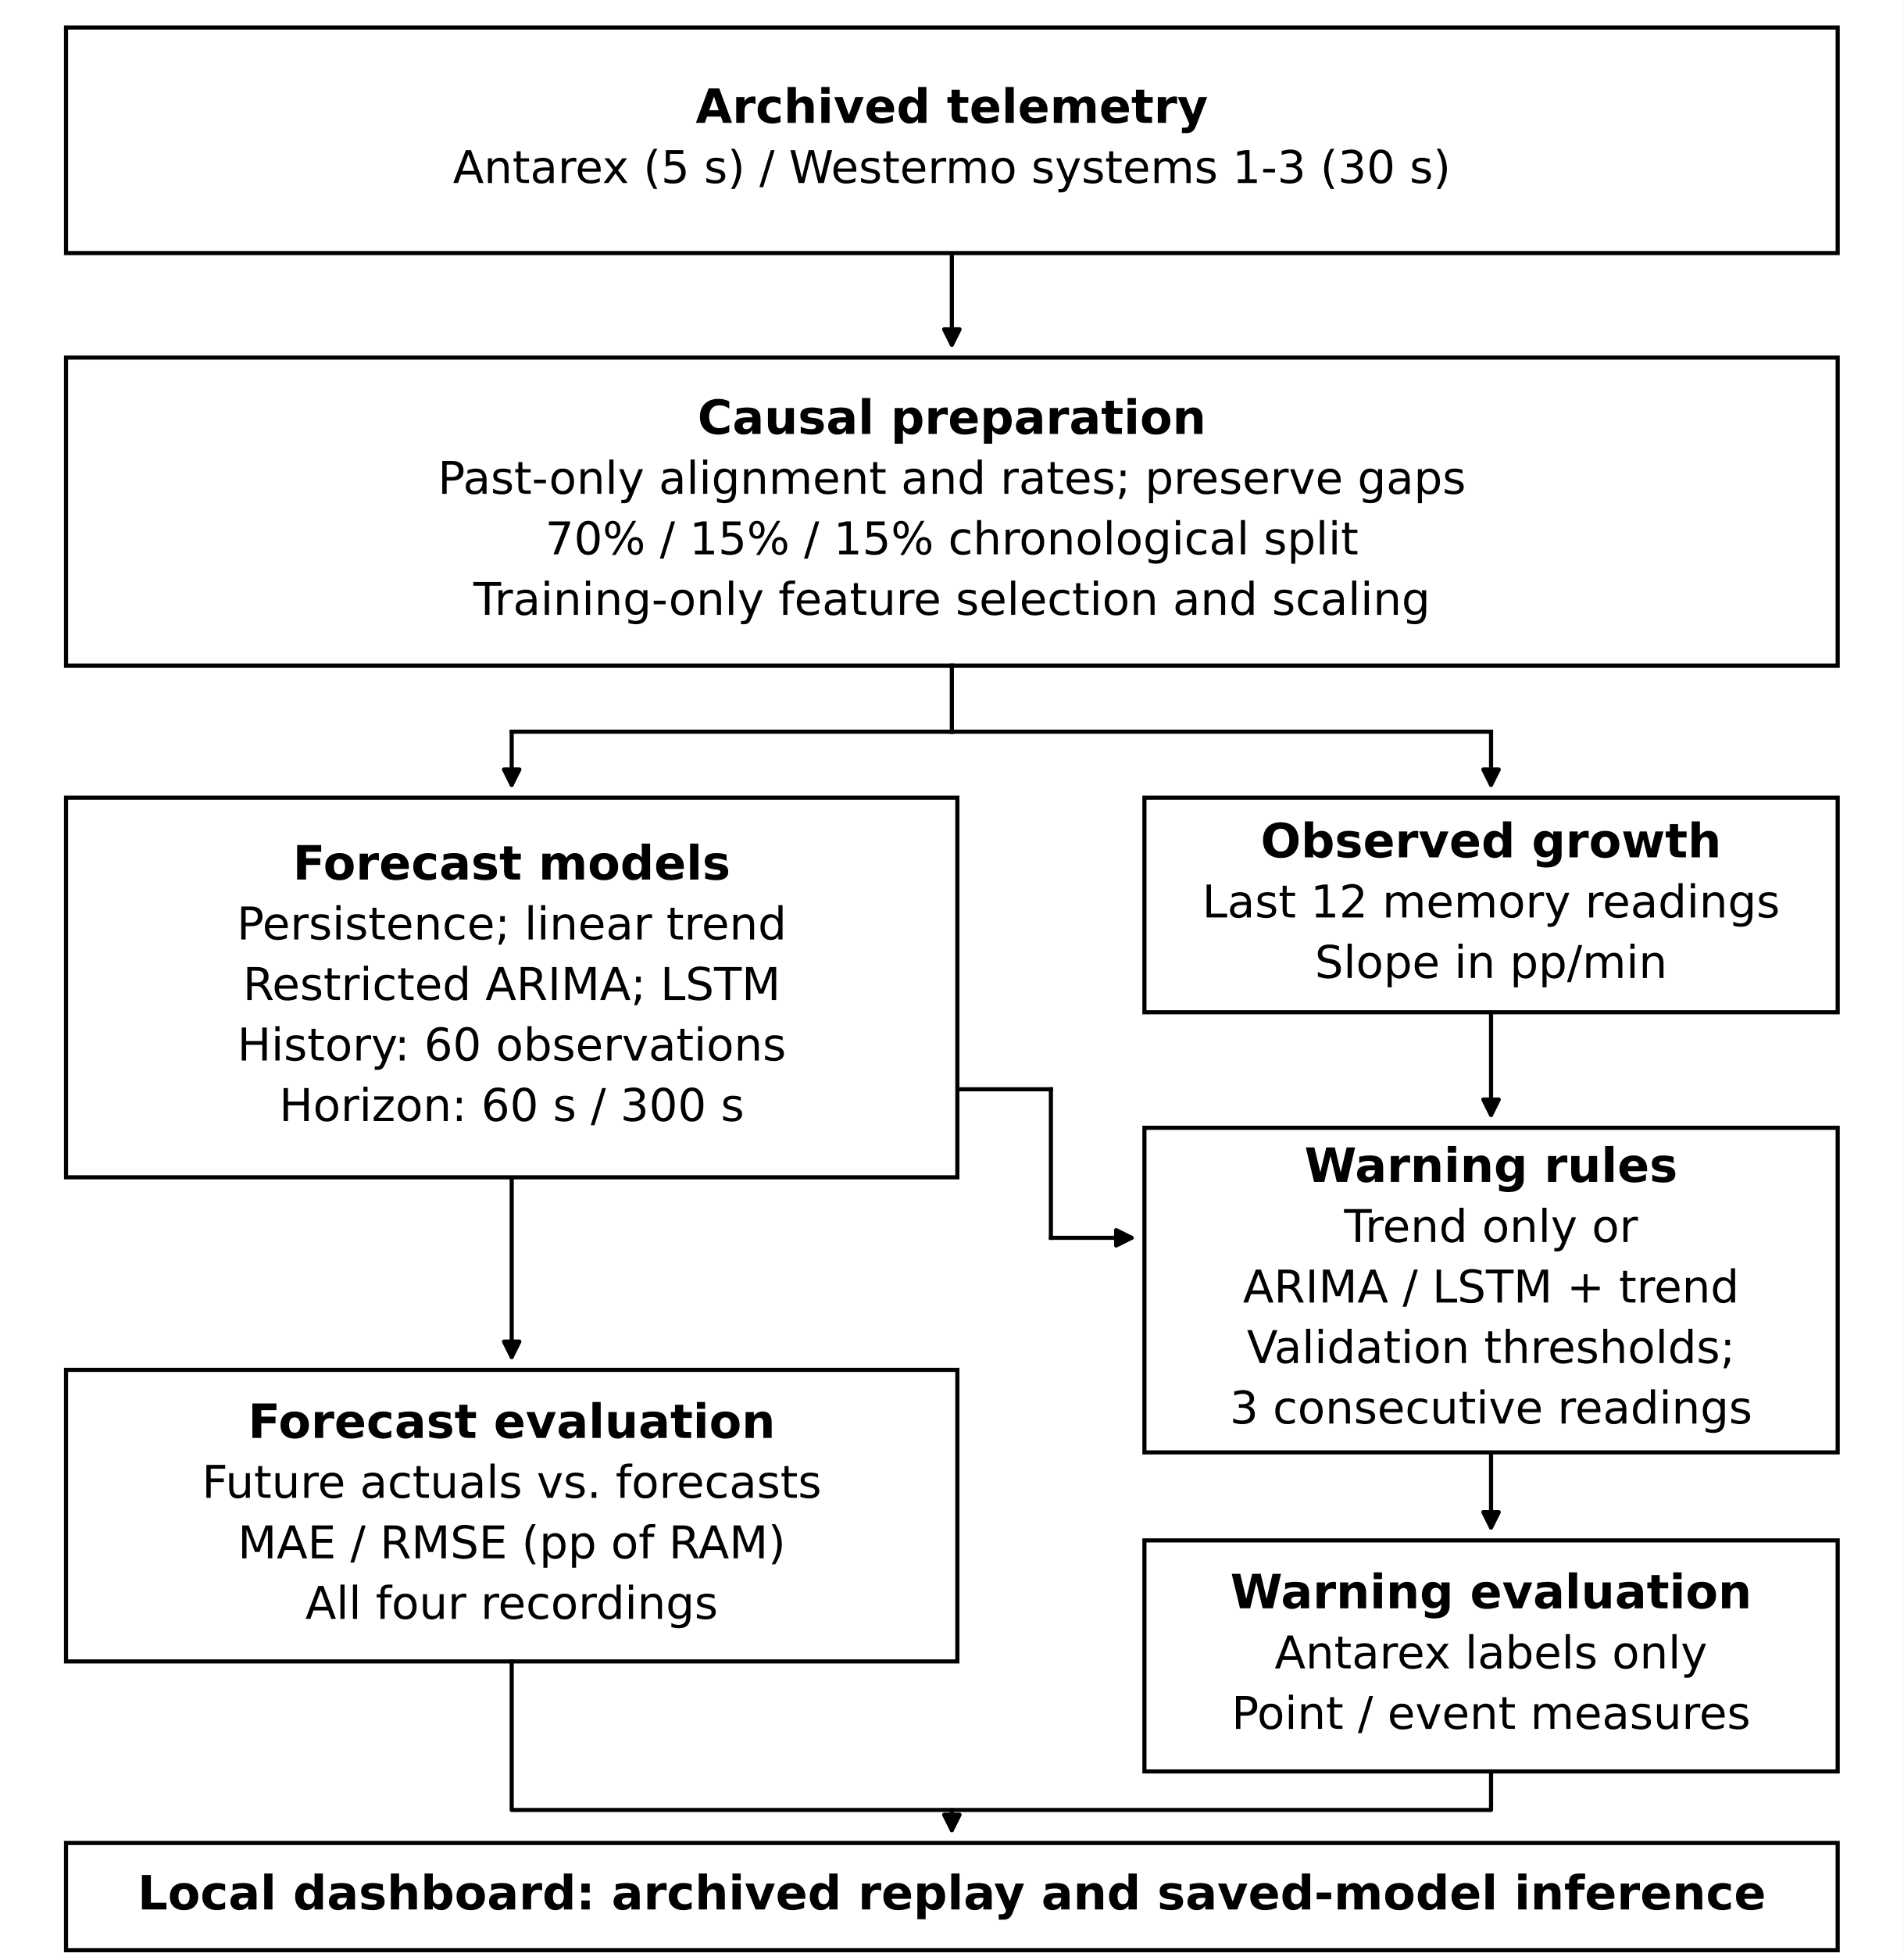
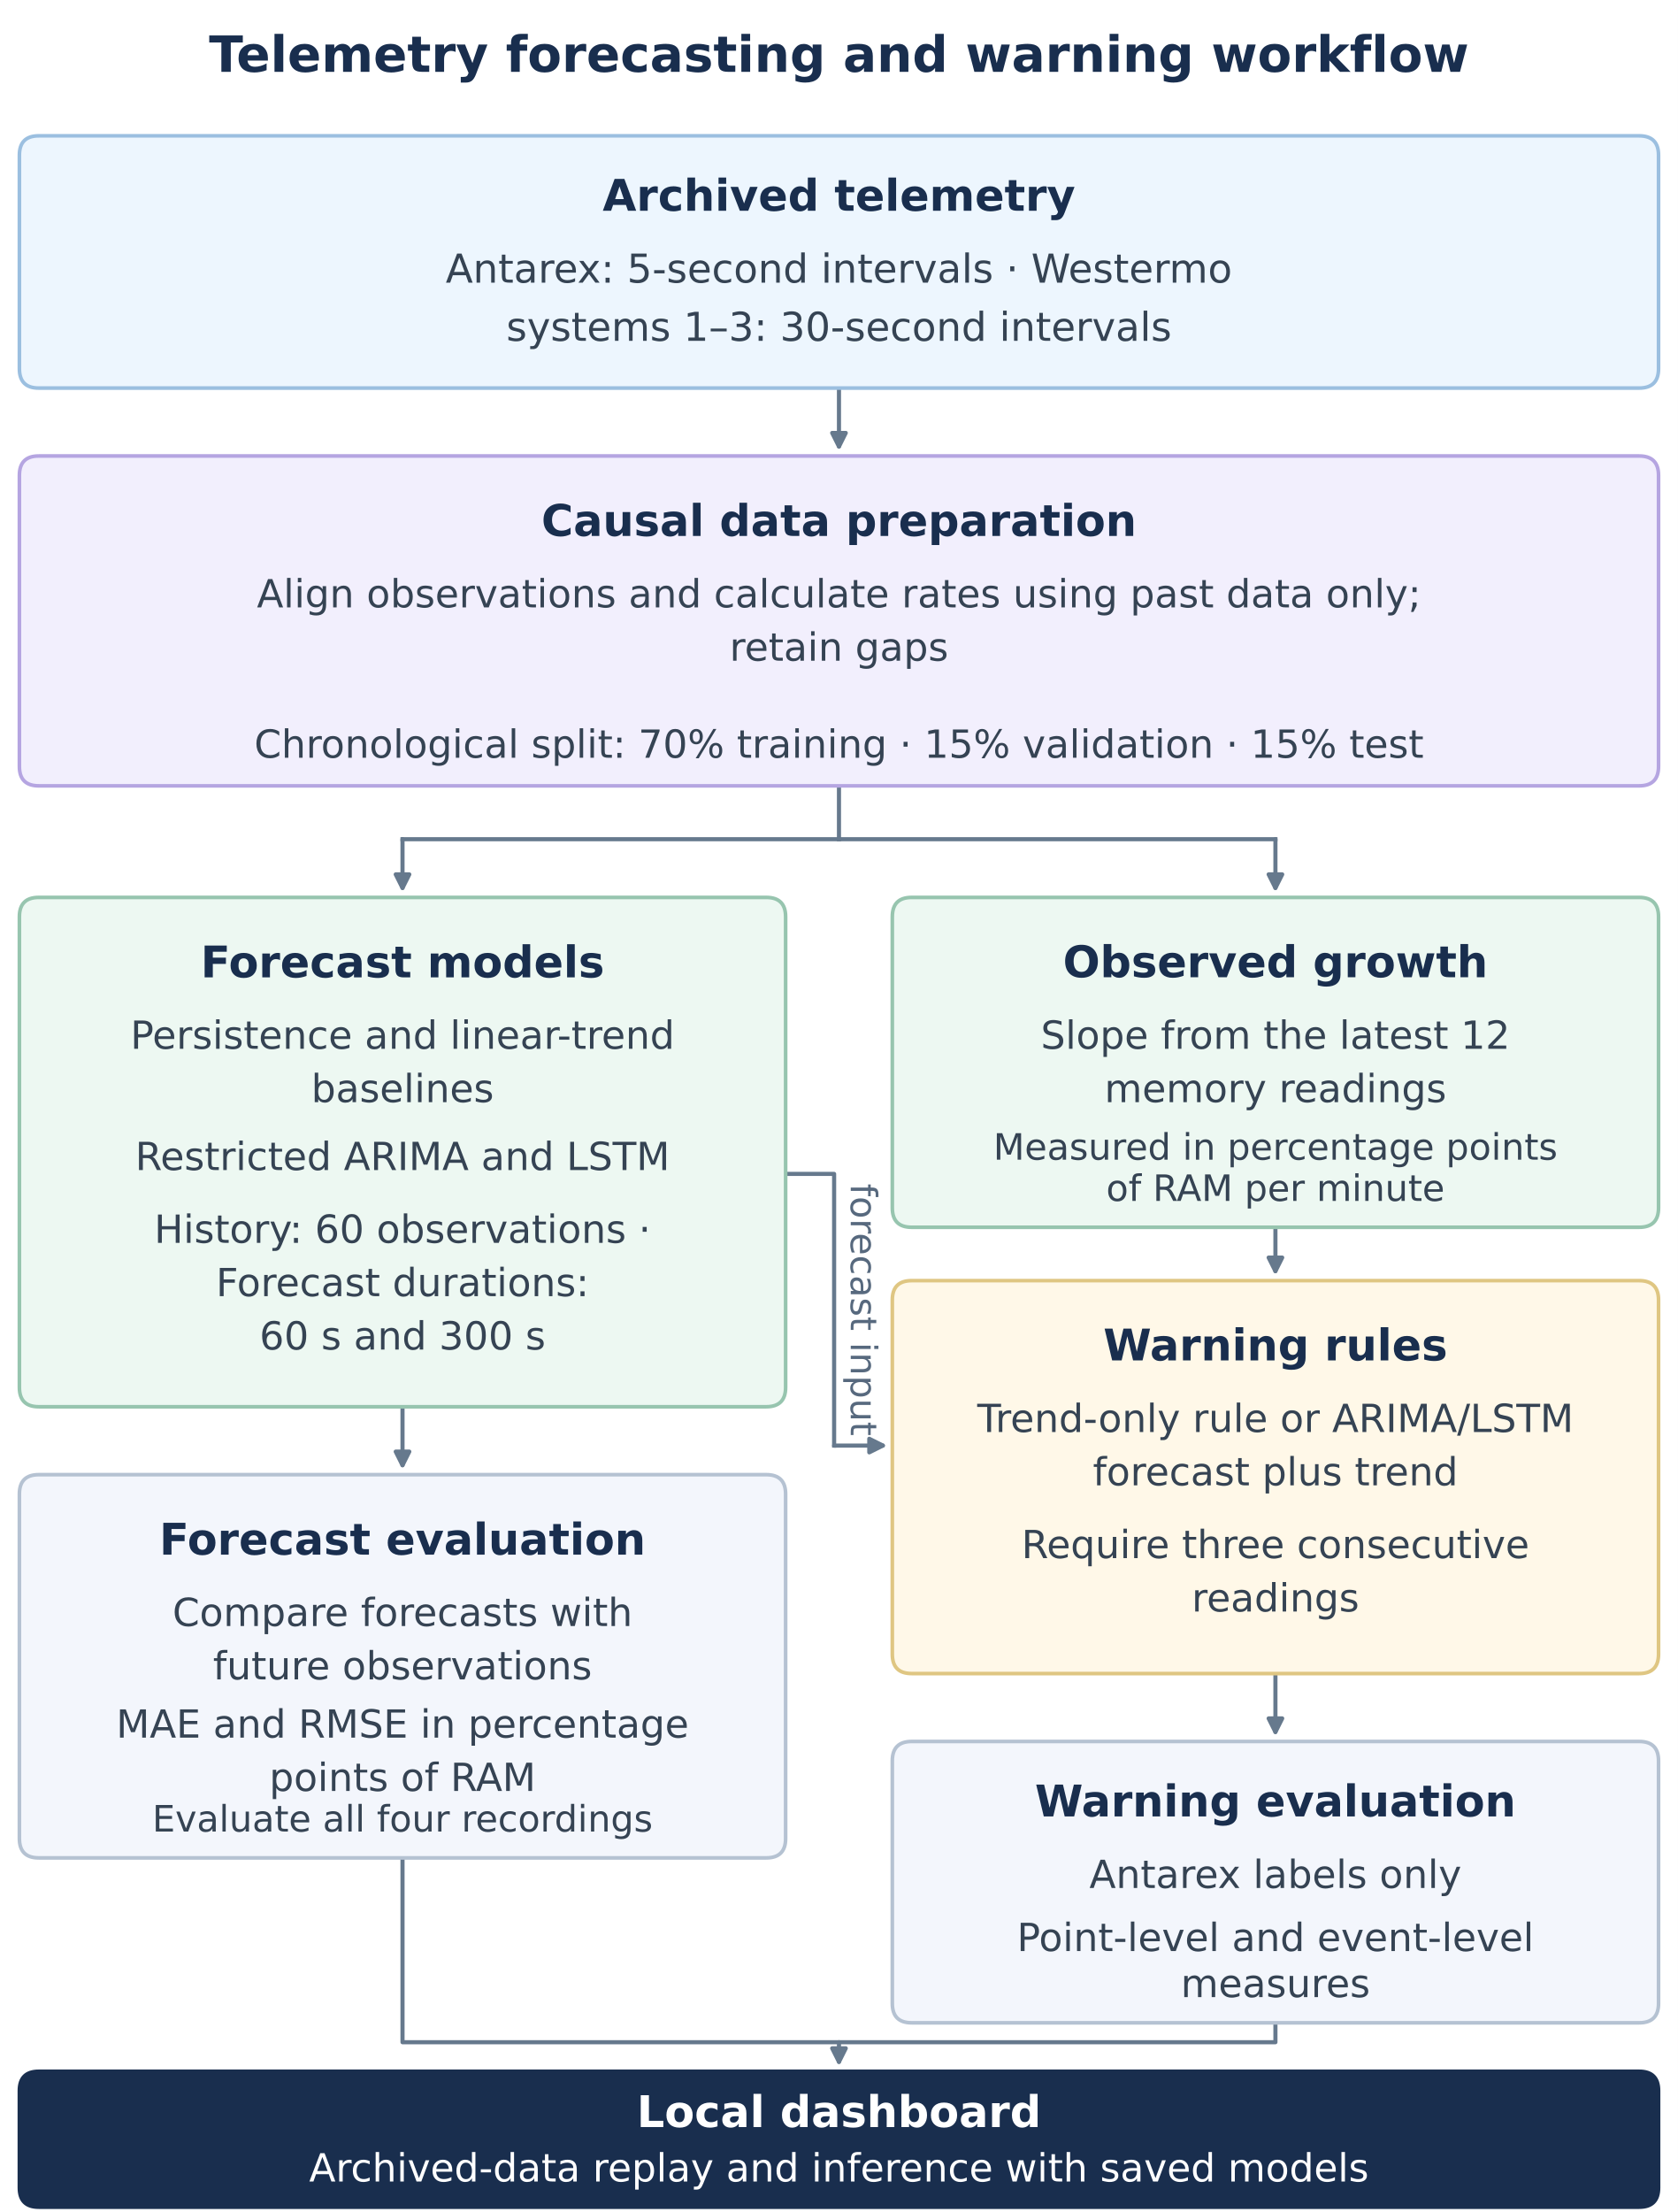
- <svg xmlns="http://www.w3.org/2000/svg" width="346pt" height="355pt" viewBox="0 0 346 355" version="1.1">
+ <svg xmlns="http://www.w3.org/2000/svg" width="346pt" height="456pt" viewBox="0 0 346 456" version="1.1">
  <defs>
    <style type="text/css">*{stroke-linejoin: round; stroke-linecap: butt}</style>
  </defs>
  <g id="figure_1">
    <g id="patch_1">
-       <path d="M 0 355 L 346 355 L 346 0 L 0 0 z " style="fill: #ffffff" />
+       <path d="M 0 456 L 346 456 L 346 0 L 0 0 z " style="fill: #ffffff" />
    </g>
    <g id="axes_1">
      <g id="patch_2">
-         <path d="M 173 46 Q 173 54.751 173 62.663 " clip-path="url(#p27d2502c5e)" style="fill: none; stroke: #000000; stroke-width: 0.75; stroke-linecap: round" />
-         <path d="M 174.4 59.863 L 173 62.663 L 171.6 59.863 z " clip-path="url(#p27d2502c5e)" style="stroke: #000000; stroke-width: 0.75; stroke-linecap: round" />
+         <path d="M 173 80 Q 173 86.499 173 92.048 " clip-path="url(#p506c651a91)" style="fill: none; stroke: #66798d; stroke-width: 0.85; stroke-linecap: round" />
+         <path d="M 174.4 89.248 L 173 92.048 L 171.6 89.248 z " clip-path="url(#p506c651a91)" style="fill: #66798d; stroke: #66798d; stroke-width: 0.85; stroke-linecap: round" />
      </g>
      <g id="line2d_1">
-         <path d="M 173 133 L 93 133 " clip-path="url(#p27d2502c5e)" style="fill: none; stroke: #000000; stroke-width: 0.75; stroke-linecap: square" />
+         <path d="M 173 162 L 173 173 " clip-path="url(#p506c651a91)" style="fill: none; stroke: #66798d; stroke-width: 0.85; stroke-linecap: square" />
+       </g>
+       <g id="line2d_2">
+         <path d="M 173 173 L 83 173 " clip-path="url(#p506c651a91)" style="fill: none; stroke: #66798d; stroke-width: 0.85; stroke-linecap: square" />
      </g>
      <g id="patch_3">
-         <path d="M 93 133 Q 93 138.251 93 142.664 " clip-path="url(#p27d2502c5e)" style="fill: none; stroke: #000000; stroke-width: 0.75; stroke-linecap: round" />
-         <path d="M 94.4 139.864 L 93 142.664 L 91.6 139.864 z " clip-path="url(#p27d2502c5e)" style="stroke: #000000; stroke-width: 0.75; stroke-linecap: round" />
-       </g>
-       <g id="line2d_2">
-         <path d="M 173 133 L 271 133 " clip-path="url(#p27d2502c5e)" style="fill: none; stroke: #000000; stroke-width: 0.75; stroke-linecap: square" />
+         <path d="M 83 173 Q 83 178.5 83 183.051 " clip-path="url(#p506c651a91)" style="fill: none; stroke: #66798d; stroke-width: 0.85; stroke-linecap: round" />
+         <path d="M 84.4 180.251 L 83 183.051 L 81.6 180.251 z " clip-path="url(#p506c651a91)" style="fill: #66798d; stroke: #66798d; stroke-width: 0.85; stroke-linecap: round" />
+       </g>
+       <g id="line2d_3">
+         <path d="M 173 173 L 263 173 " clip-path="url(#p506c651a91)" style="fill: none; stroke: #66798d; stroke-width: 0.85; stroke-linecap: square" />
      </g>
      <g id="patch_4">
-         <path d="M 271 133 Q 271 138.251 271 142.664 " clip-path="url(#p27d2502c5e)" style="fill: none; stroke: #000000; stroke-width: 0.75; stroke-linecap: round" />
-         <path d="M 272.4 139.864 L 271 142.664 L 269.6 139.864 z " clip-path="url(#p27d2502c5e)" style="stroke: #000000; stroke-width: 0.75; stroke-linecap: round" />
+         <path d="M 263 173 Q 263 178.5 263 183.051 " clip-path="url(#p506c651a91)" style="fill: none; stroke: #66798d; stroke-width: 0.85; stroke-linecap: round" />
+         <path d="M 264.4 180.251 L 263 183.051 L 261.6 180.251 z " clip-path="url(#p506c651a91)" style="fill: #66798d; stroke: #66798d; stroke-width: 0.85; stroke-linecap: round" />
      </g>
      <g id="patch_5">
-         <path d="M 271 184 Q 271 193.75 271 202.662 " clip-path="url(#p27d2502c5e)" style="fill: none; stroke: #000000; stroke-width: 0.75; stroke-linecap: round" />
-         <path d="M 272.4 199.862 L 271 202.662 L 269.6 199.862 z " clip-path="url(#p27d2502c5e)" style="stroke: #000000; stroke-width: 0.75; stroke-linecap: round" />
-       </g>
-       <g id="line2d_3">
-         <path d="M 174 198 L 191 198 " clip-path="url(#p27d2502c5e)" style="fill: none; stroke: #000000; stroke-width: 0.75; stroke-linecap: square" />
+         <path d="M 263 253 Q 263 257.999 263 262.048 " clip-path="url(#p506c651a91)" style="fill: none; stroke: #66798d; stroke-width: 0.85; stroke-linecap: round" />
+         <path d="M 264.4 259.248 L 263 262.048 L 261.6 259.248 z " clip-path="url(#p506c651a91)" style="fill: #66798d; stroke: #66798d; stroke-width: 0.85; stroke-linecap: round" />
      </g>
      <g id="line2d_4">
-         <path d="M 191 198 L 191 225 " clip-path="url(#p27d2502c5e)" style="fill: none; stroke: #000000; stroke-width: 0.75; stroke-linecap: square" />
+         <path d="M 162 242 L 172 242 L 172 298 " clip-path="url(#p506c651a91)" style="fill: none; stroke: #66798d; stroke-width: 0.85; stroke-linecap: square" />
      </g>
      <g id="patch_6">
-         <path d="M 191 225 Q 198.751 225 205.663 225 " clip-path="url(#p27d2502c5e)" style="fill: none; stroke: #000000; stroke-width: 0.75; stroke-linecap: round" />
-         <path d="M 202.863 223.6 L 205.663 225 L 202.863 226.4 z " clip-path="url(#p27d2502c5e)" style="stroke: #000000; stroke-width: 0.75; stroke-linecap: round" />
+         <path d="M 172 298 Q 177.5 298 182.051 298 " clip-path="url(#p506c651a91)" style="fill: none; stroke: #66798d; stroke-width: 0.85; stroke-linecap: round" />
+         <path d="M 179.251 296.6 L 182.051 298 L 179.251 299.4 z " clip-path="url(#p506c651a91)" style="fill: #66798d; stroke: #66798d; stroke-width: 0.85; stroke-linecap: round" />
      </g>
      <g id="patch_7">
-         <path d="M 93 214 Q 93 230.75 93 246.662 " clip-path="url(#p27d2502c5e)" style="fill: none; stroke: #000000; stroke-width: 0.75; stroke-linecap: round" />
-         <path d="M 94.4 243.862 L 93 246.662 L 91.6 243.862 z " clip-path="url(#p27d2502c5e)" style="stroke: #000000; stroke-width: 0.75; stroke-linecap: round" />
+         <path d="M 83 290 Q 83 296.499 83 302.048 " clip-path="url(#p506c651a91)" style="fill: none; stroke: #66798d; stroke-width: 0.85; stroke-linecap: round" />
+         <path d="M 84.4 299.248 L 83 302.048 L 81.6 299.248 z " clip-path="url(#p506c651a91)" style="fill: #66798d; stroke: #66798d; stroke-width: 0.85; stroke-linecap: round" />
      </g>
      <g id="patch_8">
-         <path d="M 271 264 Q 271 271.252 271 277.665 " clip-path="url(#p27d2502c5e)" style="fill: none; stroke: #000000; stroke-width: 0.75; stroke-linecap: round" />
-         <path d="M 272.4 274.865 L 271 277.665 L 269.6 274.865 z " clip-path="url(#p27d2502c5e)" style="stroke: #000000; stroke-width: 0.75; stroke-linecap: round" />
+         <path d="M 263 345 Q 263 351.499 263 357.048 " clip-path="url(#p506c651a91)" style="fill: none; stroke: #66798d; stroke-width: 0.85; stroke-linecap: round" />
+         <path d="M 264.4 354.248 L 263 357.048 L 261.6 354.248 z " clip-path="url(#p506c651a91)" style="fill: #66798d; stroke: #66798d; stroke-width: 0.85; stroke-linecap: round" />
+       </g>
+       <g id="line2d_5">
+         <path d="M 83 383 L 83 421 L 263 421 L 263 417 " clip-path="url(#p506c651a91)" style="fill: none; stroke: #66798d; stroke-width: 0.85; stroke-linecap: square" />
      </g>
      <g id="patch_9">
-         <path d="M 173 329 Q 173 331.251 173 332.664 " clip-path="url(#p27d2502c5e)" style="fill: none; stroke: #000000; stroke-width: 0.75; stroke-linecap: round" />
-         <path d="M 174.4 329.864 L 173 332.664 L 171.6 329.864 z " clip-path="url(#p27d2502c5e)" style="stroke: #000000; stroke-width: 0.75; stroke-linecap: round" />
+         <path d="M 173 421 Q 173 423.5 173 425.051 " clip-path="url(#p506c651a91)" style="fill: none; stroke: #66798d; stroke-width: 0.85; stroke-linecap: round" />
+         <path d="M 174.4 422.251 L 173 425.051 L 171.6 422.251 z " clip-path="url(#p506c651a91)" style="fill: #66798d; stroke: #66798d; stroke-width: 0.85; stroke-linecap: round" />
      </g>
      <g id="patch_10">
-         <path d="M 12 46 L 334 46 L 334 5 L 12 5 z " clip-path="url(#p27d2502c5e)" style="fill: #ffffff; stroke: #000000; stroke-width: 0.75; stroke-linejoin: miter" />
+         <path d="M 8 80 L 338 80 Q 342 80 342 76 L 342 32 Q 342 28 338 28 L 8 28 Q 4 28 4 32 L 4 76 Q 4 80 8 80 z " clip-path="url(#p506c651a91)" style="fill: #edf6fe; stroke: #9bbfe0; stroke-width: 0.75; stroke-linejoin: miter" />
      </g>
      <g id="patch_11">
-         <path d="M 12 121 L 334 121 L 334 65 L 12 65 z " clip-path="url(#p27d2502c5e)" style="fill: #ffffff; stroke: #000000; stroke-width: 0.75; stroke-linejoin: miter" />
+         <path d="M 8 162 L 338 162 Q 342 162 342 158 L 342 98 Q 342 94 338 94 L 8 94 Q 4 94 4 98 L 4 158 Q 4 162 8 162 z " clip-path="url(#p506c651a91)" style="fill: #f2effd; stroke: #b5a5e1; stroke-width: 0.75; stroke-linejoin: miter" />
      </g>
      <g id="patch_12">
-         <path d="M 12 214 L 174 214 L 174 145 L 12 145 z " clip-path="url(#p27d2502c5e)" style="fill: #ffffff; stroke: #000000; stroke-width: 0.75; stroke-linejoin: miter" />
+         <path d="M 8 290 L 158 290 Q 162 290 162 286 L 162 189 Q 162 185 158 185 L 8 185 Q 4 185 4 189 L 4 286 Q 4 290 8 290 z " clip-path="url(#p506c651a91)" style="fill: #edf8f2; stroke: #97c5af; stroke-width: 0.75; stroke-linejoin: miter" />
      </g>
      <g id="patch_13">
-         <path d="M 208 184 L 334 184 L 334 145 L 208 145 z " clip-path="url(#p27d2502c5e)" style="fill: #ffffff; stroke: #000000; stroke-width: 0.75; stroke-linejoin: miter" />
+         <path d="M 188 253 L 338 253 Q 342 253 342 249 L 342 189 Q 342 185 338 185 L 188 185 Q 184 185 184 189 L 184 249 Q 184 253 188 253 z " clip-path="url(#p506c651a91)" style="fill: #edf8f2; stroke: #97c5af; stroke-width: 0.75; stroke-linejoin: miter" />
      </g>
      <g id="patch_14">
-         <path d="M 208 264 L 334 264 L 334 205 L 208 205 z " clip-path="url(#p27d2502c5e)" style="fill: #ffffff; stroke: #000000; stroke-width: 0.75; stroke-linejoin: miter" />
+         <path d="M 188 345 L 338 345 Q 342 345 342 341 L 342 268 Q 342 264 338 264 L 188 264 Q 184 264 184 268 L 184 341 Q 184 345 188 345 z " clip-path="url(#p506c651a91)" style="fill: #fff8e8; stroke: #dfc682; stroke-width: 0.75; stroke-linejoin: miter" />
      </g>
      <g id="patch_15">
-         <path d="M 12 302 L 174 302 L 174 249 L 12 249 z " clip-path="url(#p27d2502c5e)" style="fill: #ffffff; stroke: #000000; stroke-width: 0.75; stroke-linejoin: miter" />
+         <path d="M 8 383 L 158 383 Q 162 383 162 379 L 162 308 Q 162 304 158 304 L 8 304 Q 4 304 4 308 L 4 379 Q 4 383 8 383 z " clip-path="url(#p506c651a91)" style="fill: #f3f6fc; stroke: #b5c2d2; stroke-width: 0.75; stroke-linejoin: miter" />
      </g>
      <g id="patch_16">
-         <path d="M 208 322 L 334 322 L 334 280 L 208 280 z " clip-path="url(#p27d2502c5e)" style="fill: #ffffff; stroke: #000000; stroke-width: 0.75; stroke-linejoin: miter" />
+         <path d="M 188 417 L 338 417 Q 342 417 342 413 L 342 363 Q 342 359 338 359 L 188 359 Q 184 359 184 363 L 184 413 Q 184 417 188 417 z " clip-path="url(#p506c651a91)" style="fill: #f3f6fc; stroke: #b5c2d2; stroke-width: 0.75; stroke-linejoin: miter" />
      </g>
      <g id="patch_17">
-         <path d="M 12 354.5 L 334 354.5 L 334 335 L 12 335 z " clip-path="url(#p27d2502c5e)" style="fill: #ffffff; stroke: #000000; stroke-width: 0.75; stroke-linejoin: miter" />
-       </g>
-       <g id="line2d_5">
-         <path d="M 173 121 L 173 133 " clip-path="url(#p27d2502c5e)" style="fill: none; stroke: #000000; stroke-width: 0.75; stroke-linecap: square" />
-       </g>
-       <g id="line2d_6">
-         <path d="M 93 302 L 93 329 L 271 329 L 271 322 " clip-path="url(#p27d2502c5e)" style="fill: none; stroke: #000000; stroke-width: 0.75; stroke-linecap: square" />
+         <path d="M 8 455 L 338 455 Q 342 455 342 451 L 342 431 Q 342 427 338 427 L 8 427 Q 4 427 4 431 L 4 451 Q 4 455 8 455 z " clip-path="url(#p506c651a91)" style="fill: #192e4e; stroke: #192e4e; stroke-width: 0.75; stroke-linejoin: miter" />
      </g>
      <g id="text_1">
-         <text style="font-weight: 700; font-size: 8.6px; font-family: 'DejaVu Sans'; text-anchor: middle" x="173" y="22.339" transform="rotate(-0 173 22.33947)">Archived telemetry</text>
+         <text style="font-weight: 700; font-size: 10.3px; font-family: 'DejaVu Sans'; text-anchor: middle; fill: #192e4e" x="173" y="14.802" transform="rotate(-0 173 14.80192)">Telemetry forecasting and warning workflow</text>
      </g>
      <g id="text_2">
-         <text style="font-size: 8.2px; font-family: 'DejaVu Sans'; text-anchor: middle" x="173" y="33.263" transform="rotate(-0 173 33.26269)">Antarex (5 s) / Westermo systems 1-3 (30 s)</text>
+         <text style="font-weight: 700; font-size: 9px; font-family: 'DejaVu Sans'; text-anchor: middle; fill: #192e4e" x="173" y="43.448" transform="rotate(-0 173 43.44828)">Archived telemetry</text>
      </g>
      <g id="text_3">
-         <text style="font-weight: 700; font-size: 8.6px; font-family: 'DejaVu Sans'; text-anchor: middle" x="173" y="78.873" transform="rotate(-0 173 78.87306)">Causal preparation</text>
+         <text style="font-size: 8.2px; font-family: 'DejaVu Sans'; text-anchor: middle; fill: #354353" x="173" y="58.263" transform="rotate(-0 173 58.26269)">Antarex: 5-second intervals · Westermo</text>
      </g>
      <g id="text_4">
-         <text style="font-size: 8.2px; font-family: 'DejaVu Sans'; text-anchor: middle" x="173" y="89.763" transform="rotate(-0 173 89.76269)">Past-only alignment and rates; preserve gaps</text>
+         <text style="font-size: 8.2px; font-family: 'DejaVu Sans'; text-anchor: middle; fill: #354353" x="173" y="70.263" transform="rotate(-0 173 70.26269)">systems 1–3: 30-second intervals</text>
      </g>
      <g id="text_5">
-         <text style="font-size: 8.2px; font-family: 'DejaVu Sans'; text-anchor: middle" x="173" y="100.763" transform="rotate(-0 173 100.7627)">70% / 15% / 15% chronological split</text>
+         <text style="font-weight: 700; font-size: 9px; font-family: 'DejaVu Sans'; text-anchor: middle; fill: #192e4e" x="173" y="110.483" transform="rotate(-0 173 110.4834)">Causal data preparation</text>
      </g>
      <g id="text_6">
-         <text style="font-size: 8.2px; font-family: 'DejaVu Sans'; text-anchor: middle" x="173" y="111.763" transform="rotate(-0 173 111.7627)">Training-only feature selection and scaling</text>
+         <text style="font-size: 8px; font-family: 'DejaVu Sans'; text-anchor: middle; fill: #354353" x="173" y="125.207" transform="rotate(-0 173 125.2075)">Align observations and calculate rates using past data only;</text>
      </g>
      <g id="text_7">
-         <text style="font-weight: 700; font-size: 8.6px; font-family: 'DejaVu Sans'; text-anchor: middle" x="93" y="159.873" transform="rotate(-0 93 159.8731)">Forecast models</text>
+         <text style="font-size: 8px; font-family: 'DejaVu Sans'; text-anchor: middle; fill: #354353" x="173" y="136.208" transform="rotate(-0 173 136.2075)">retain gaps</text>
      </g>
      <g id="text_8">
-         <text style="font-size: 8.2px; font-family: 'DejaVu Sans'; text-anchor: middle" x="93" y="170.763" transform="rotate(-0 93 170.7627)">Persistence; linear trend</text>
+         <text style="font-size: 8px; font-family: 'DejaVu Sans'; text-anchor: middle; fill: #354353" x="173" y="156.208" transform="rotate(-0 173 156.2075)">Chronological split: 70% training · 15% validation · 15% test</text>
      </g>
      <g id="text_9">
-         <text style="font-size: 8.2px; font-family: 'DejaVu Sans'; text-anchor: middle" x="93" y="181.763" transform="rotate(-0 93 181.7627)">Restricted ARIMA; LSTM</text>
+         <text style="font-weight: 700; font-size: 9px; font-family: 'DejaVu Sans'; text-anchor: middle; fill: #192e4e" x="83" y="201.483" transform="rotate(-0 83 201.4834)">Forecast models</text>
      </g>
      <g id="text_10">
-         <text style="font-size: 8.2px; font-family: 'DejaVu Sans'; text-anchor: middle" x="93" y="192.763" transform="rotate(-0 93 192.7627)">History: 60 observations</text>
+         <text style="font-size: 8px; font-family: 'DejaVu Sans'; text-anchor: middle; fill: #354353" x="83" y="216.208" transform="rotate(-0 83 216.2075)">Persistence and linear-trend</text>
      </g>
      <g id="text_11">
-         <text style="font-size: 8.2px; font-family: 'DejaVu Sans'; text-anchor: middle" x="93" y="203.763" transform="rotate(-0 93 203.7627)">Horizon: 60 s / 300 s</text>
+         <text style="font-size: 8px; font-family: 'DejaVu Sans'; text-anchor: middle; fill: #354353" x="83" y="227.208" transform="rotate(-0 83 227.2075)">baselines</text>
      </g>
      <g id="text_12">
-         <text style="font-weight: 700; font-size: 8.6px; font-family: 'DejaVu Sans'; text-anchor: middle" x="271" y="155.839" transform="rotate(-0 271 155.8395)">Observed growth</text>
+         <text style="font-size: 8px; font-family: 'DejaVu Sans'; text-anchor: middle; fill: #354353" x="83" y="241.208" transform="rotate(-0 83 241.2075)">Restricted ARIMA and LSTM</text>
      </g>
      <g id="text_13">
-         <text style="font-size: 8.2px; font-family: 'DejaVu Sans'; text-anchor: middle" x="271" y="166.763" transform="rotate(-0 271 166.7627)">Last 12 memory readings</text>
+         <text style="font-size: 8px; font-family: 'DejaVu Sans'; text-anchor: middle; fill: #354353" x="83" y="256.207" transform="rotate(-0 83 256.2075)">History: 60 observations ·</text>
      </g>
      <g id="text_14">
-         <text style="font-size: 8.2px; font-family: 'DejaVu Sans'; text-anchor: middle" x="271" y="177.763" transform="rotate(-0 271 177.7627)">Slope in pp/min</text>
+         <text style="font-size: 8px; font-family: 'DejaVu Sans'; text-anchor: middle; fill: #354353" x="83" y="267.207" transform="rotate(-0 83 267.2075)">Forecast durations:</text>
      </g>
      <g id="text_15">
-         <text style="font-weight: 700; font-size: 8.6px; font-family: 'DejaVu Sans'; text-anchor: middle" x="271" y="214.839" transform="rotate(-0 271 214.8395)">Warning rules</text>
+         <text style="font-size: 8px; font-family: 'DejaVu Sans'; text-anchor: middle; fill: #354353" x="83" y="278.207" transform="rotate(-0 83 278.2075)">60 s and 300 s</text>
      </g>
      <g id="text_16">
-         <text style="font-size: 8.2px; font-family: 'DejaVu Sans'; text-anchor: middle" x="271" y="225.763" transform="rotate(-0 271 225.7627)">Trend only or</text>
+         <text style="font-weight: 700; font-size: 9px; font-family: 'DejaVu Sans'; text-anchor: middle; fill: #192e4e" x="263" y="201.448" transform="rotate(-0 263 201.4483)">Observed growth</text>
      </g>
      <g id="text_17">
-         <text style="font-size: 8.2px; font-family: 'DejaVu Sans'; text-anchor: middle" x="271" y="236.763" transform="rotate(-0 271 236.7627)">ARIMA / LSTM + trend</text>
+         <text style="font-size: 8px; font-family: 'DejaVu Sans'; text-anchor: middle; fill: #354353" x="263" y="216.208" transform="rotate(-0 263 216.2075)">Slope from the latest 12</text>
      </g>
      <g id="text_18">
-         <text style="font-size: 8.2px; font-family: 'DejaVu Sans'; text-anchor: middle" x="271" y="247.763" transform="rotate(-0 271 247.7627)">Validation thresholds;</text>
+         <text style="font-size: 8px; font-family: 'DejaVu Sans'; text-anchor: middle; fill: #354353" x="263" y="227.208" transform="rotate(-0 263 227.2075)">memory readings</text>
      </g>
      <g id="text_19">
-         <text style="font-size: 8.2px; font-family: 'DejaVu Sans'; text-anchor: middle" x="271" y="258.763" transform="rotate(-0 271 258.7627)">3 consecutive readings</text>
+         <text style="font-size: 7.5px; font-family: 'DejaVu Sans'; text-anchor: middle; fill: #354353" x="263" y="239.07" transform="rotate(-0 263 239.0695)">Measured in percentage points</text>
      </g>
      <g id="text_20">
-         <text style="font-weight: 700; font-size: 8.6px; font-family: 'DejaVu Sans'; text-anchor: middle" x="93" y="261.373" transform="rotate(-0 93 261.3731)">Forecast evaluation</text>
+         <text style="font-size: 7.5px; font-family: 'DejaVu Sans'; text-anchor: middle; fill: #354353" x="263" y="247.57" transform="rotate(-0 263 247.5695)">of RAM per minute</text>
      </g>
      <g id="text_21">
-         <text style="font-size: 8.2px; font-family: 'DejaVu Sans'; text-anchor: middle" x="93" y="272.263" transform="rotate(-0 93 272.2627)">Future actuals vs. forecasts</text>
+         <text style="font-weight: 700; font-size: 9px; font-family: 'DejaVu Sans'; text-anchor: middle; fill: #192e4e" x="263" y="280.448" transform="rotate(-0 263 280.4483)">Warning rules</text>
      </g>
      <g id="text_22">
-         <text style="font-size: 8.2px; font-family: 'DejaVu Sans'; text-anchor: middle" x="93" y="283.263" transform="rotate(-0 93 283.2627)">MAE / RMSE (pp of RAM)</text>
+         <text style="font-size: 8px; font-family: 'DejaVu Sans'; text-anchor: middle; fill: #354353" x="263" y="295.207" transform="rotate(-0 263 295.2075)">Trend-only rule or ARIMA/LSTM</text>
      </g>
      <g id="text_23">
-         <text style="font-size: 8.2px; font-family: 'DejaVu Sans'; text-anchor: middle" x="93" y="294.263" transform="rotate(-0 93 294.2627)">All four recordings</text>
+         <text style="font-size: 8px; font-family: 'DejaVu Sans'; text-anchor: middle; fill: #354353" x="263" y="306.207" transform="rotate(-0 263 306.2075)">forecast plus trend</text>
      </g>
      <g id="text_24">
-         <text style="font-weight: 700; font-size: 8.6px; font-family: 'DejaVu Sans'; text-anchor: middle" x="271" y="292.339" transform="rotate(-0 271 292.3395)">Warning evaluation</text>
+         <text style="font-size: 8px; font-family: 'DejaVu Sans'; text-anchor: middle; fill: #354353" x="263" y="321.207" transform="rotate(-0 263 321.2075)">Require three consecutive</text>
      </g>
      <g id="text_25">
-         <text style="font-size: 8.2px; font-family: 'DejaVu Sans'; text-anchor: middle" x="271" y="303.263" transform="rotate(-0 271 303.2627)">Antarex labels only</text>
+         <text style="font-size: 8px; font-family: 'DejaVu Sans'; text-anchor: middle; fill: #354353" x="263" y="332.207" transform="rotate(-0 263 332.2075)">readings</text>
      </g>
      <g id="text_26">
-         <text style="font-size: 8.2px; font-family: 'DejaVu Sans'; text-anchor: middle" x="271" y="314.263" transform="rotate(-0 271 314.2627)">Point / event measures</text>
+         <text style="font-weight: 700; font-size: 9px; font-family: 'DejaVu Sans'; text-anchor: middle; fill: #192e4e" x="83" y="320.483" transform="rotate(-0 83 320.4834)">Forecast evaluation</text>
      </g>
      <g id="text_27">
-         <text style="font-weight: 700; font-size: 8.6px; font-family: 'DejaVu Sans'; text-anchor: middle" x="173" y="347.089" transform="rotate(-0 173 347.0895)">Local dashboard: archived replay and saved-model inference</text>
+         <text style="font-size: 8px; font-family: 'DejaVu Sans'; text-anchor: middle; fill: #354353" x="83" y="335.207" transform="rotate(-0 83 335.2075)">Compare forecasts with</text>
+       </g>
+       <g id="text_28">
+         <text style="font-size: 8px; font-family: 'DejaVu Sans'; text-anchor: middle; fill: #354353" x="83" y="346.207" transform="rotate(-0 83 346.2075)">future observations</text>
+       </g>
+       <g id="text_29">
+         <text style="font-size: 8px; font-family: 'DejaVu Sans'; text-anchor: middle; fill: #354353" x="83" y="358.207" transform="rotate(-0 83 358.2075)">MAE and RMSE in percentage</text>
+       </g>
+       <g id="text_30">
+         <text style="font-size: 8px; font-family: 'DejaVu Sans'; text-anchor: middle; fill: #354353" x="83" y="369.207" transform="rotate(-0 83 369.2075)">points of RAM</text>
+       </g>
+       <g id="text_31">
+         <text style="font-size: 7.5px; font-family: 'DejaVu Sans'; text-anchor: middle; fill: #354353" x="83" y="377.57" transform="rotate(-0 83 377.5695)">Evaluate all four recordings</text>
+       </g>
+       <g id="text_32">
+         <text style="font-weight: 700; font-size: 9px; font-family: 'DejaVu Sans'; text-anchor: middle; fill: #192e4e" x="263" y="374.448" transform="rotate(-0 263 374.4483)">Warning evaluation</text>
+       </g>
+       <g id="text_33">
+         <text style="font-size: 8px; font-family: 'DejaVu Sans'; text-anchor: middle; fill: #354353" x="263" y="389.207" transform="rotate(-0 263 389.2075)">Antarex labels only</text>
+       </g>
+       <g id="text_34">
+         <text style="font-size: 8px; font-family: 'DejaVu Sans'; text-anchor: middle; fill: #354353" x="263" y="402.207" transform="rotate(-0 263 402.2075)">Point-level and event-level</text>
+       </g>
+       <g id="text_35">
+         <text style="font-size: 8px; font-family: 'DejaVu Sans'; text-anchor: middle; fill: #354353" x="263" y="411.707" transform="rotate(-0 263 411.7075)">measures</text>
+       </g>
+       <g id="text_36">
+         <text style="font-weight: 700; font-size: 9px; font-family: 'DejaVu Sans'; text-anchor: middle; fill: #ffffff" x="173" y="438.483" transform="rotate(-0 173 438.4834)">Local dashboard</text>
+       </g>
+       <g id="text_37">
+         <text style="font-size: 8px; font-family: 'DejaVu Sans'; text-anchor: middle; fill: #ffffff" x="173" y="449.707" transform="rotate(-0 173 449.7075)">Archived-data replay and inference with saved models</text>
+       </g>
+       <g id="text_38">
+         <text style="font-size: 7.5px; font-family: 'DejaVu Sans'; fill: #57697e" transform="translate(175.4305 243.9996) rotate(-270)">forecast input</text>
      </g>
    </g>
  </g>
  <defs>
-     <clipPath id="p27d2502c5e">
-       <rect x="0" y="0" width="346" height="355" />
+     <clipPath id="p506c651a91">
+       <rect x="0" y="0" width="346" height="456" />
    </clipPath>
  </defs>
</svg>
